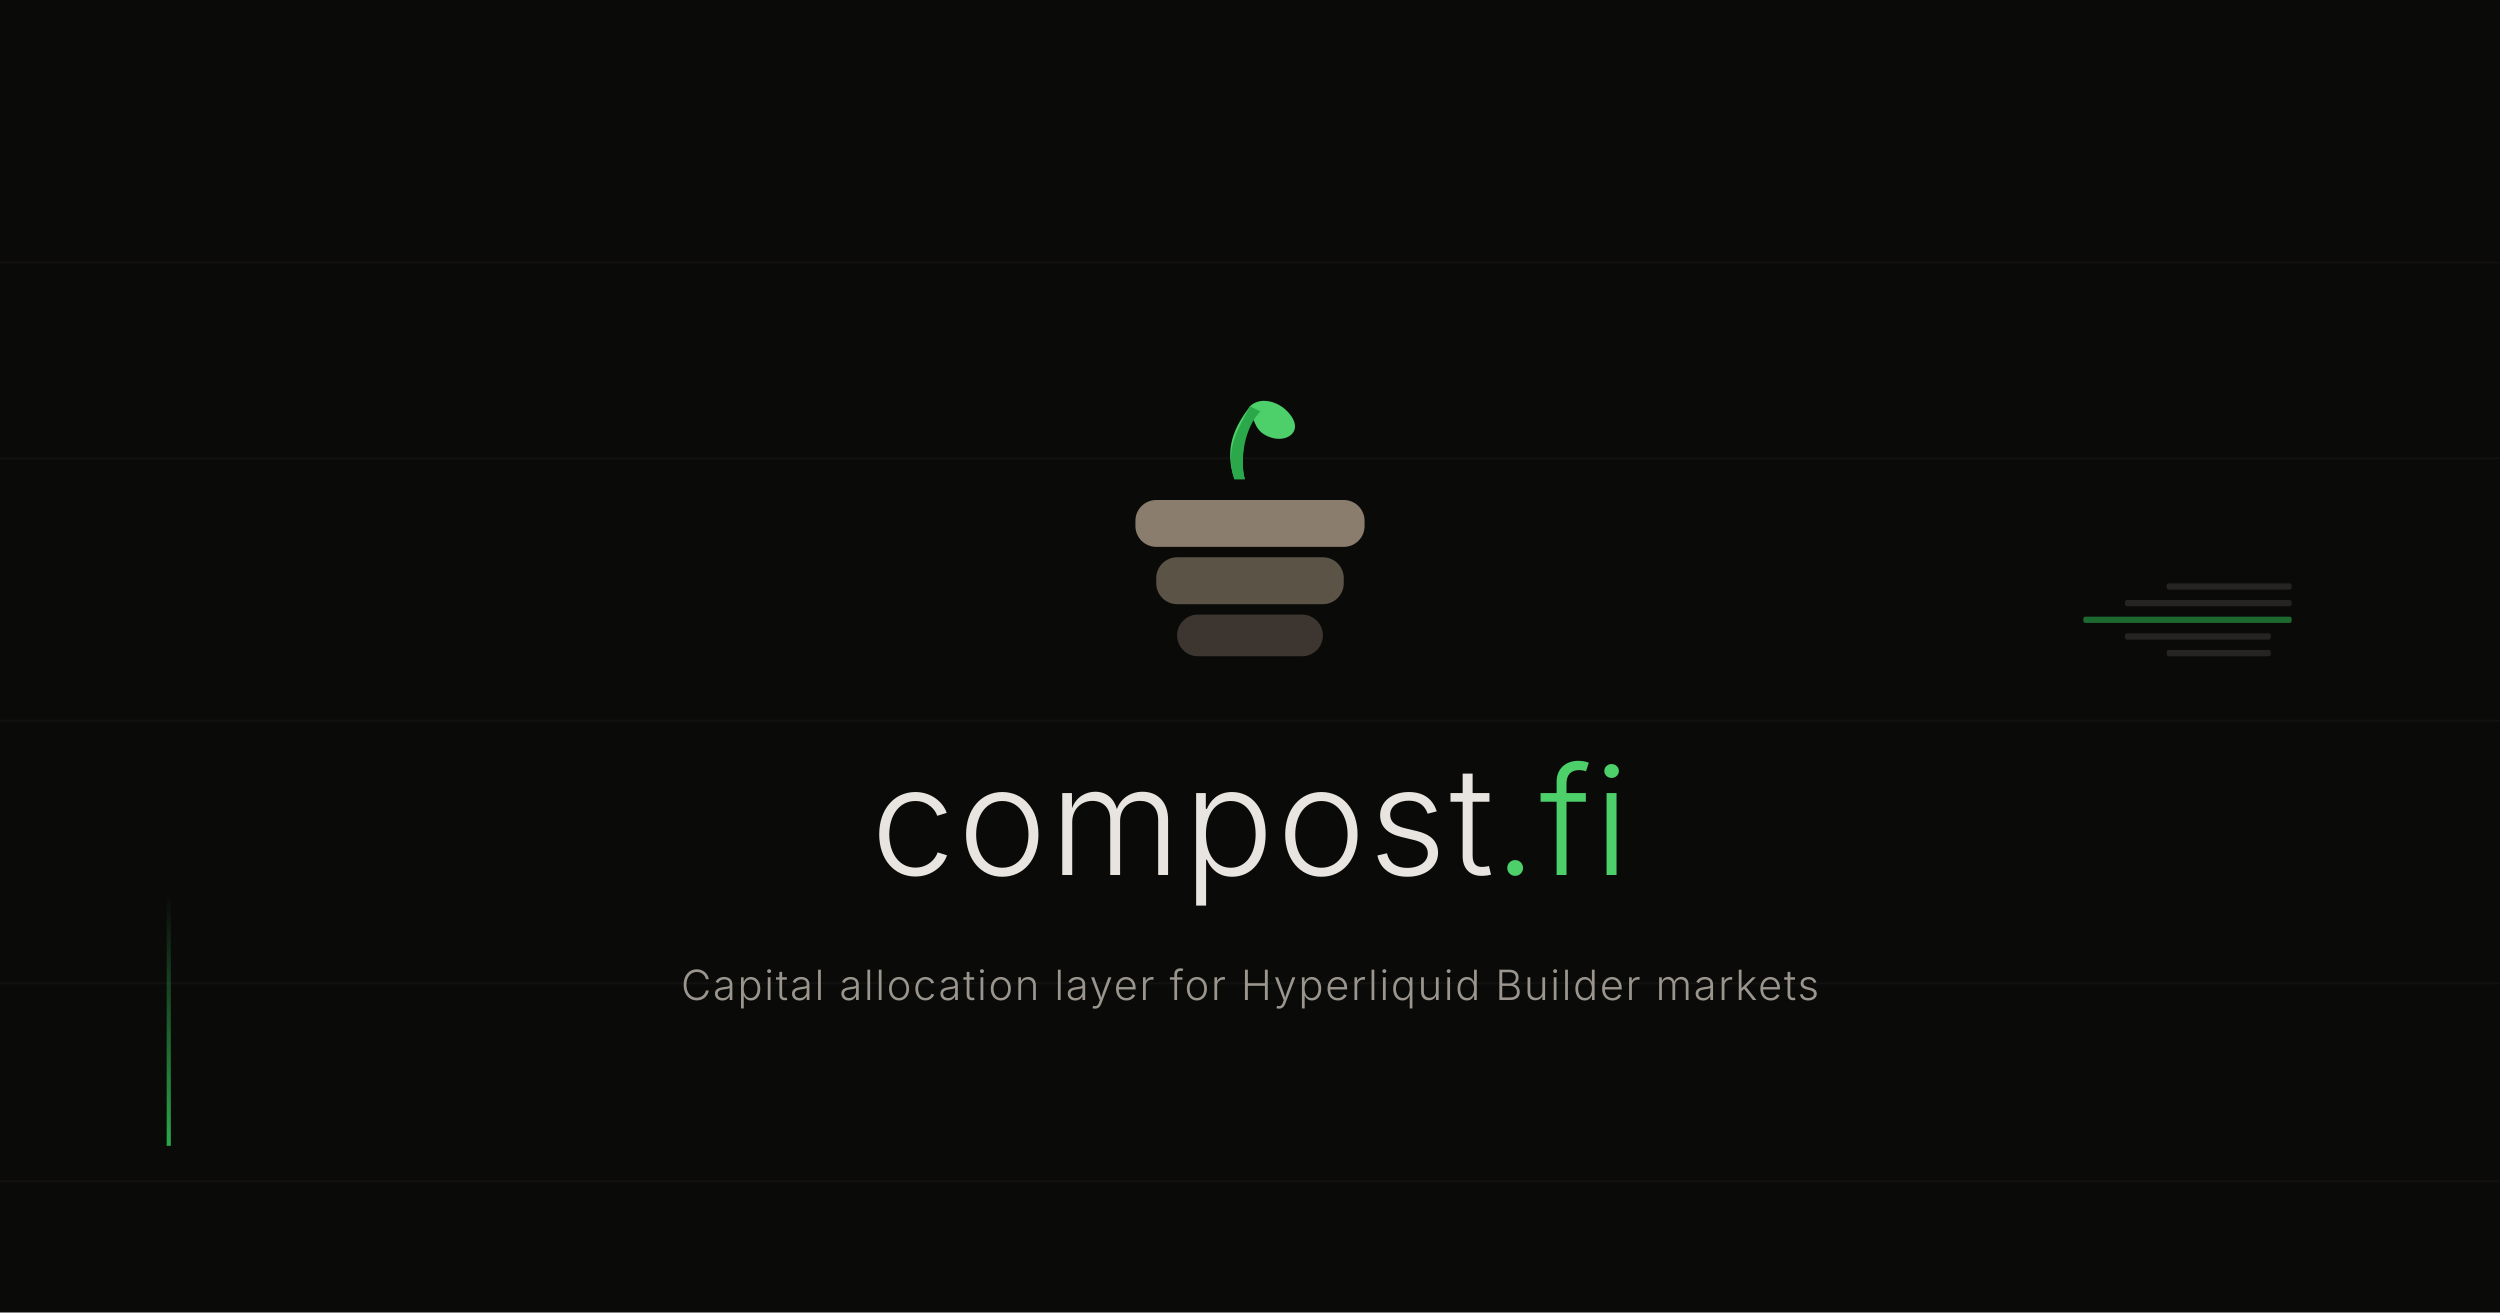
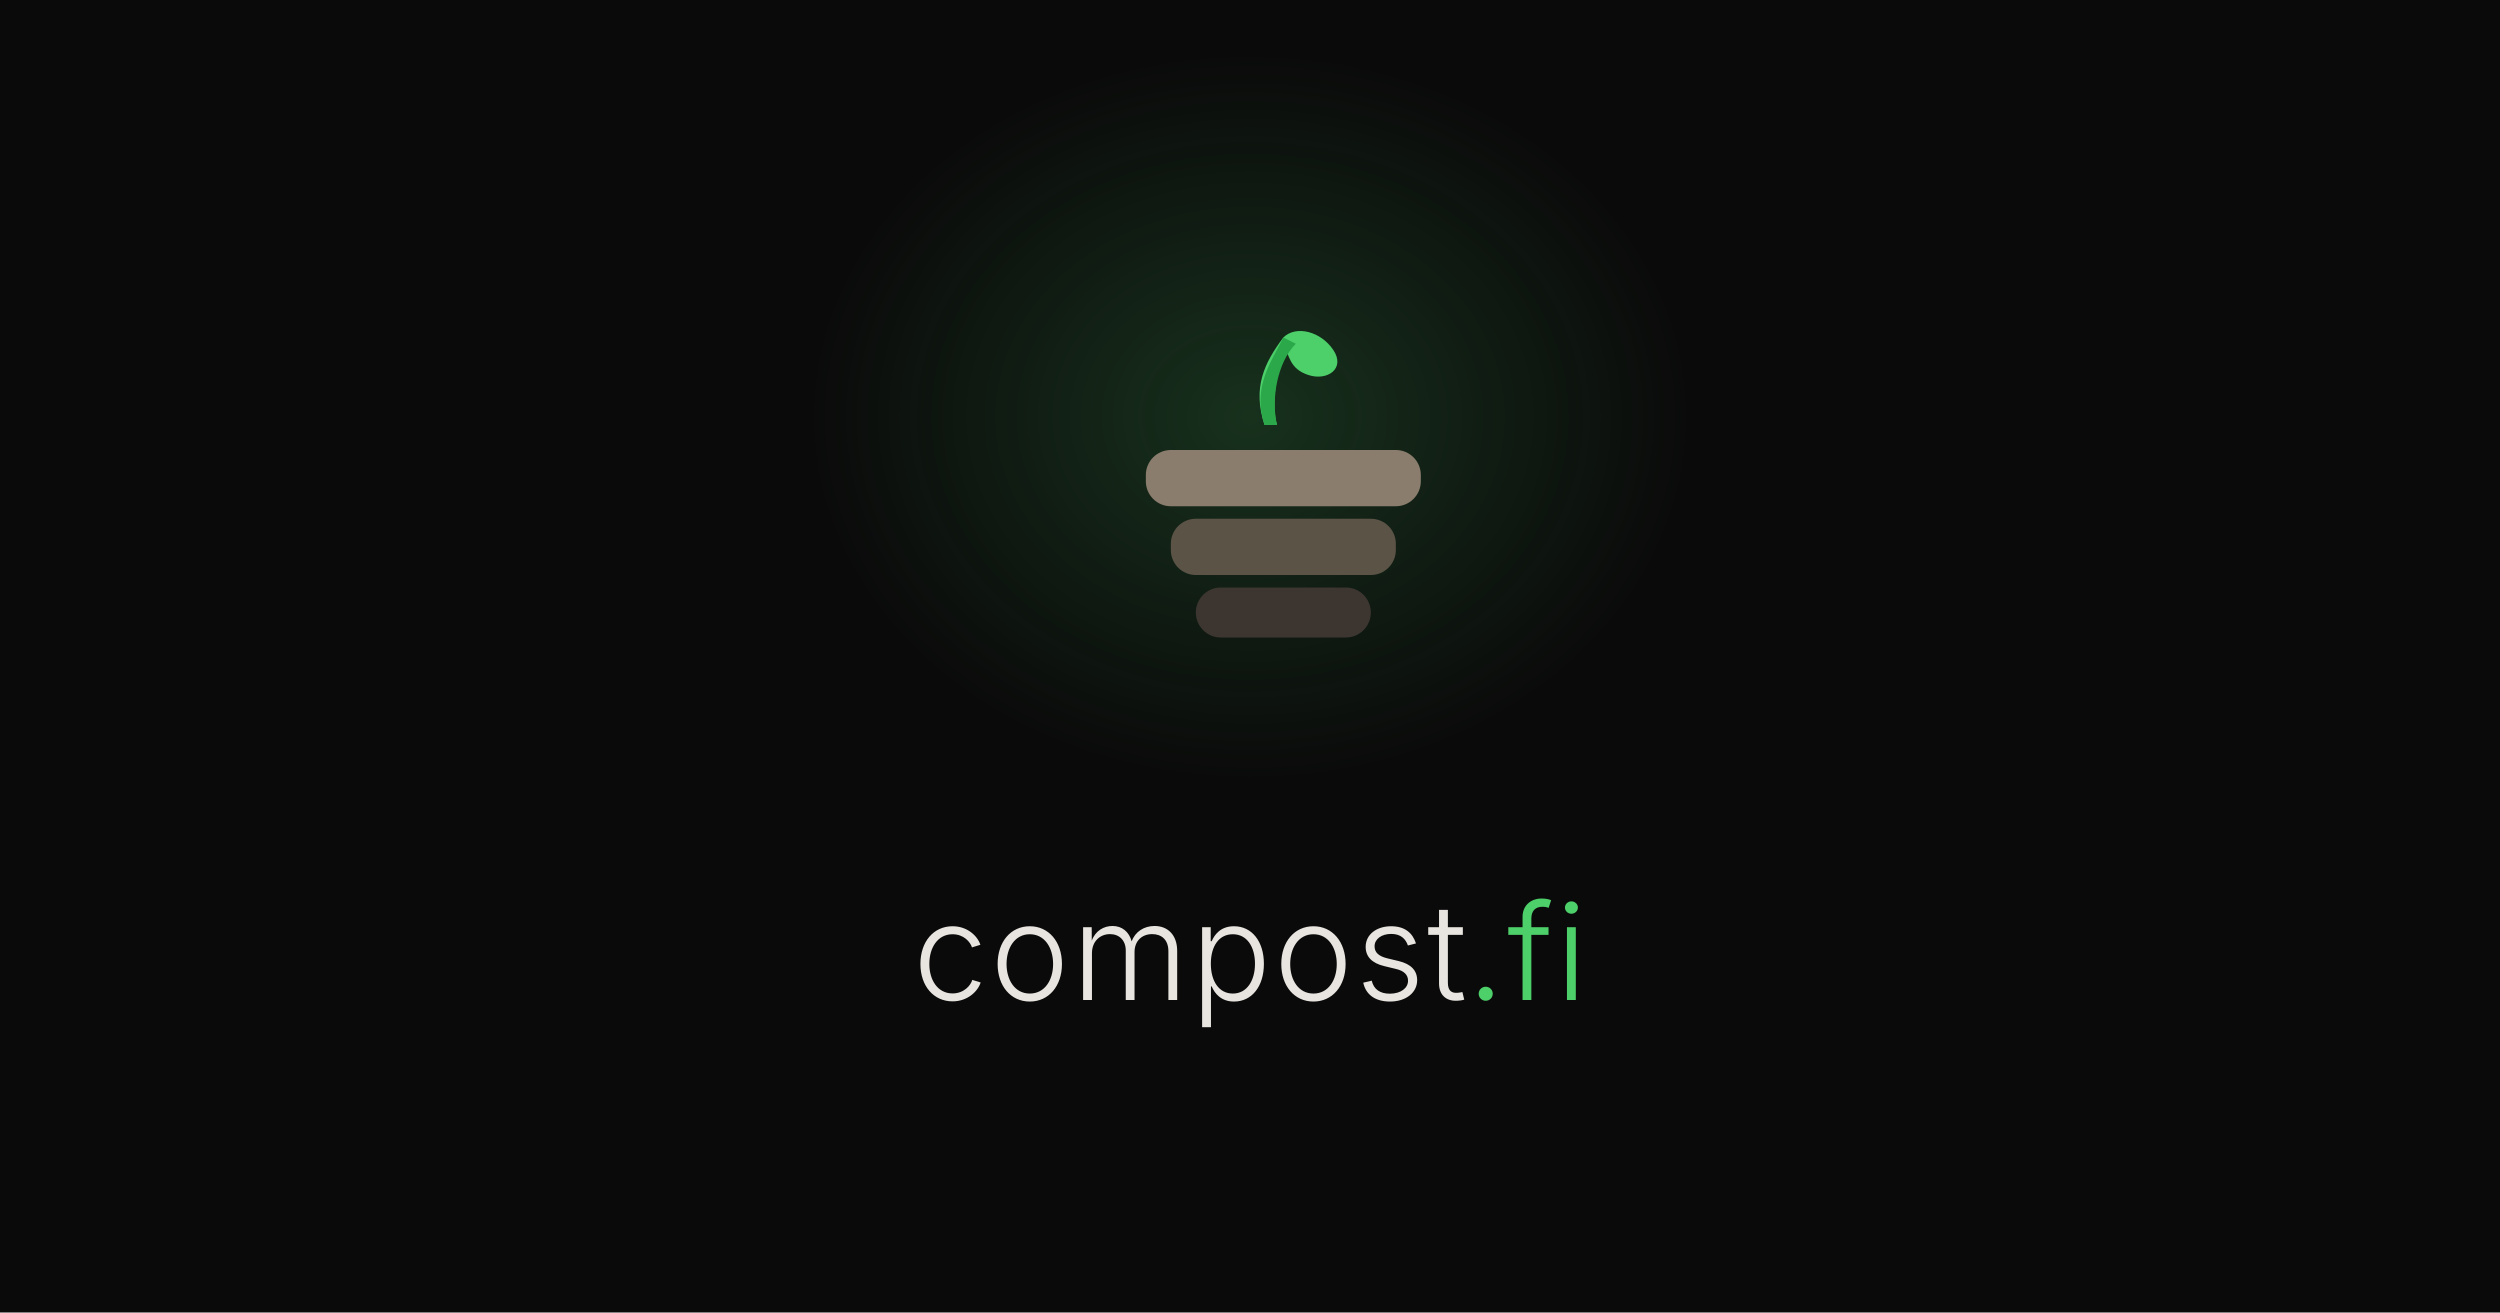
<svg xmlns="http://www.w3.org/2000/svg" width="1200" height="630" viewBox="0 0 1200 630" fill="none">
-   <rect width="1200" height="630" fill="#0a0a09" />
-   <line x1="0" y1="126" x2="1200" y2="126" stroke="#3d3a36" stroke-opacity="0.15" />
-   <line x1="0" y1="220" x2="1200" y2="220" stroke="#3d3a36" stroke-opacity="0.15" />
-   <line x1="0" y1="346" x2="1200" y2="346" stroke="#3d3a36" stroke-opacity="0.15" />
-   <line x1="0" y1="472" x2="1200" y2="472" stroke="#3d3a36" stroke-opacity="0.15" />
-   <line x1="0" y1="567" x2="1200" y2="567" stroke="#3d3a36" stroke-opacity="0.15" />
-   <rect x="80" y="430" width="2" height="120" fill="url(#growth-gradient)" />
-   <g transform="translate(520, 160) scale(2.5)">
+   <rect width="1200" height="630" fill="#0a0a0a" />
+   <defs>
+     <radialGradient id="glow" cx="50%" cy="40%" r="35%">
+       <stop offset="0%" stop-color="#4dcf6a" stop-opacity="0.2" />
+       <stop offset="100%" stop-color="#4dcf6a" stop-opacity="0" />
+     </radialGradient>
+   </defs>
+   <ellipse cx="600" cy="250" rx="300" ry="250" fill="url(#glow)" />
+   <g transform="translate(520, 120) scale(3)">
    <path d="M29 28 C27 22 29 18 32 14 C34 12 38 13 40 16 C42 19 39 21 36 20 C33 19 33 17 32 15 C31 19 30 25 31 28 Z" fill="#4dcf6a" />
    <path d="M29 28 C27 22 30 18 32 14 L34 15 C31 18 30 24 31 28 Z" fill="#2ba84a" />
    <rect x="10" y="32" width="44" height="9" rx="4" fill="#8a7d6d" />
    <rect x="14" y="43" width="36" height="9" rx="4" fill="#5c5347" />
    <rect x="18" y="54" width="28" height="8" rx="4" fill="#3d3630" />
  </g>
-   <text x="600" y="420" text-anchor="middle" font-family="Outfit, -apple-system, sans-serif" font-size="72" font-weight="300" letter-spacing="0.02em" fill="#e8e4df">compost<tspan fill="#4dcf6a">.fi</tspan>
+   <text x="600" y="480" text-anchor="middle" font-family="Outfit, -apple-system, sans-serif" font-size="64" font-weight="300" letter-spacing="0.02em" fill="#e8e4df">compost<tspan fill="#4dcf6a">.fi</tspan>
  </text>
-   <text x="600" y="480" text-anchor="middle" font-family="Outfit, -apple-system, sans-serif" font-size="20" font-weight="300" letter-spacing="0.04em" fill="#9a958d">Capital allocation layer for Hyperliquid Builder markets</text>
-   <g transform="translate(1040, 280)">
-     <rect x="0" y="0" width="60" height="3" rx="1" fill="#252422" />
-     <rect x="-20" y="8" width="80" height="3" rx="1" fill="#252422" />
-     <rect x="-40" y="16" width="100" height="3" rx="1" fill="#2ba84a" opacity="0.6" />
-     <rect x="-20" y="24" width="70" height="3" rx="1" fill="#252422" />
-     <rect x="0" y="32" width="50" height="3" rx="1" fill="#252422" />
-   </g>
-   <defs>
-     <linearGradient id="growth-gradient" x1="0" y1="1" x2="0" y2="0">
-       <stop offset="0%" stop-color="#2ba84a" />
-       <stop offset="100%" stop-color="#2ba84a" stop-opacity="0" />
-     </linearGradient>
-   </defs>
</svg>
